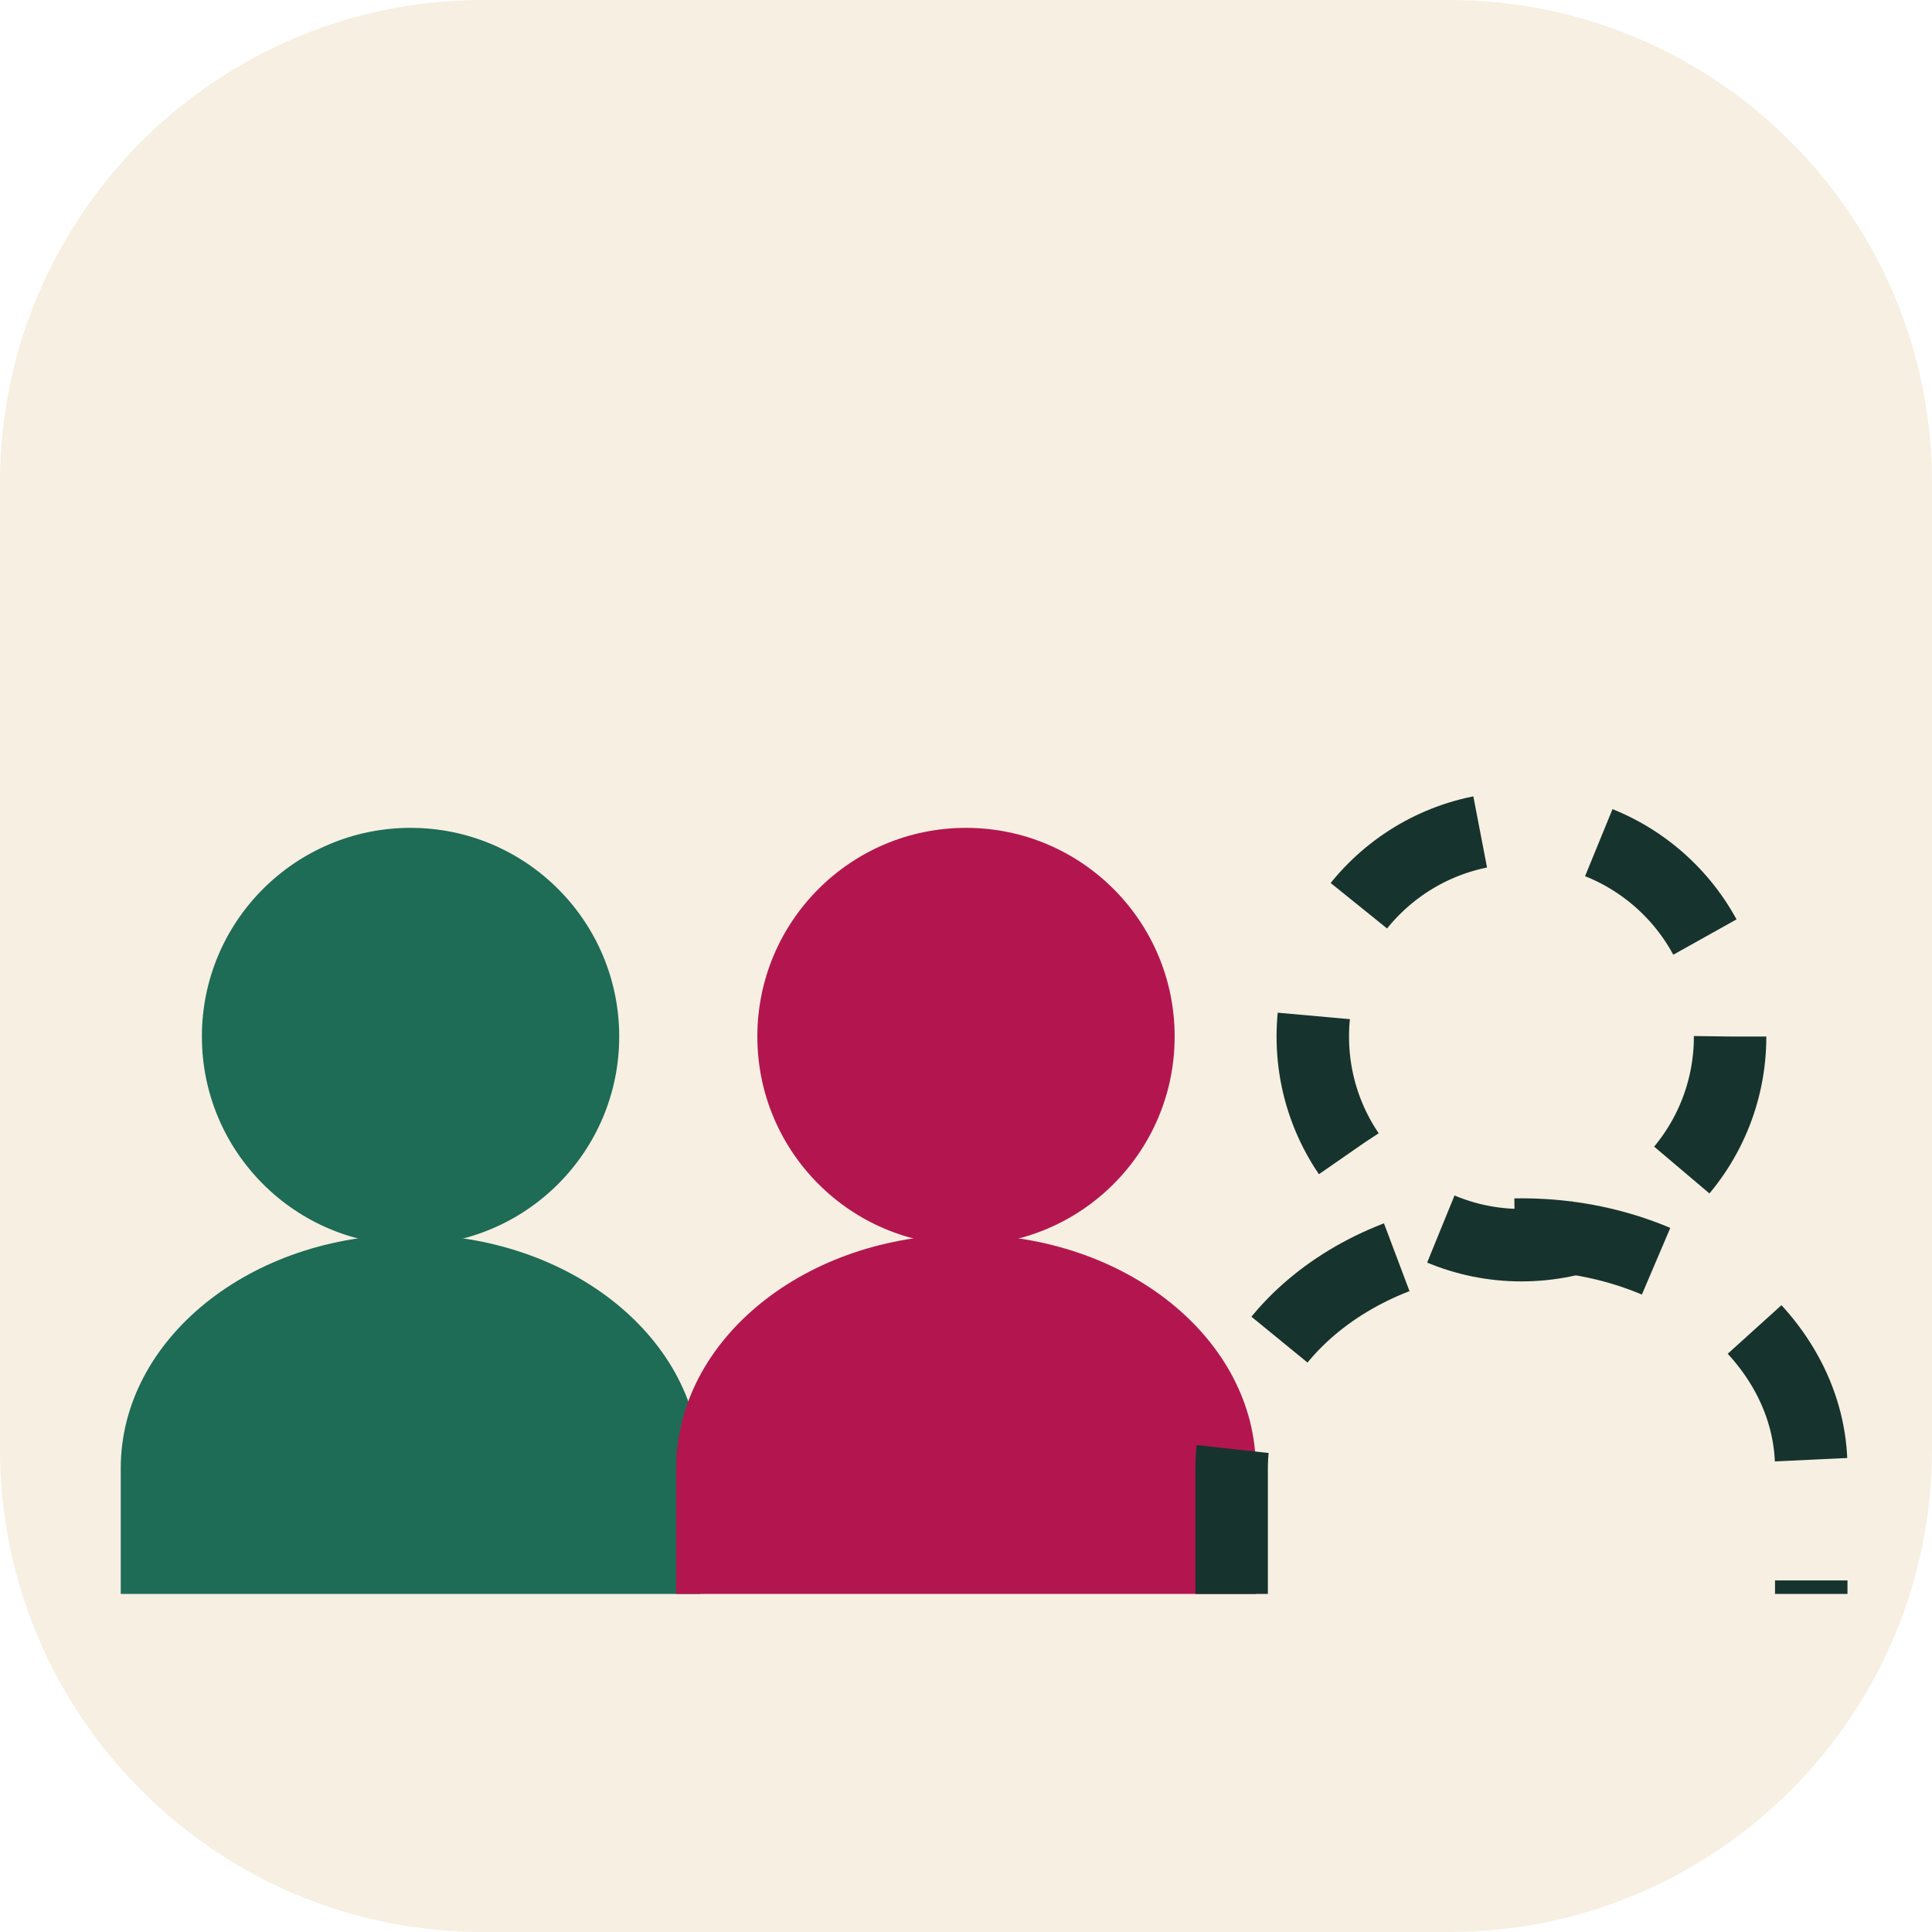
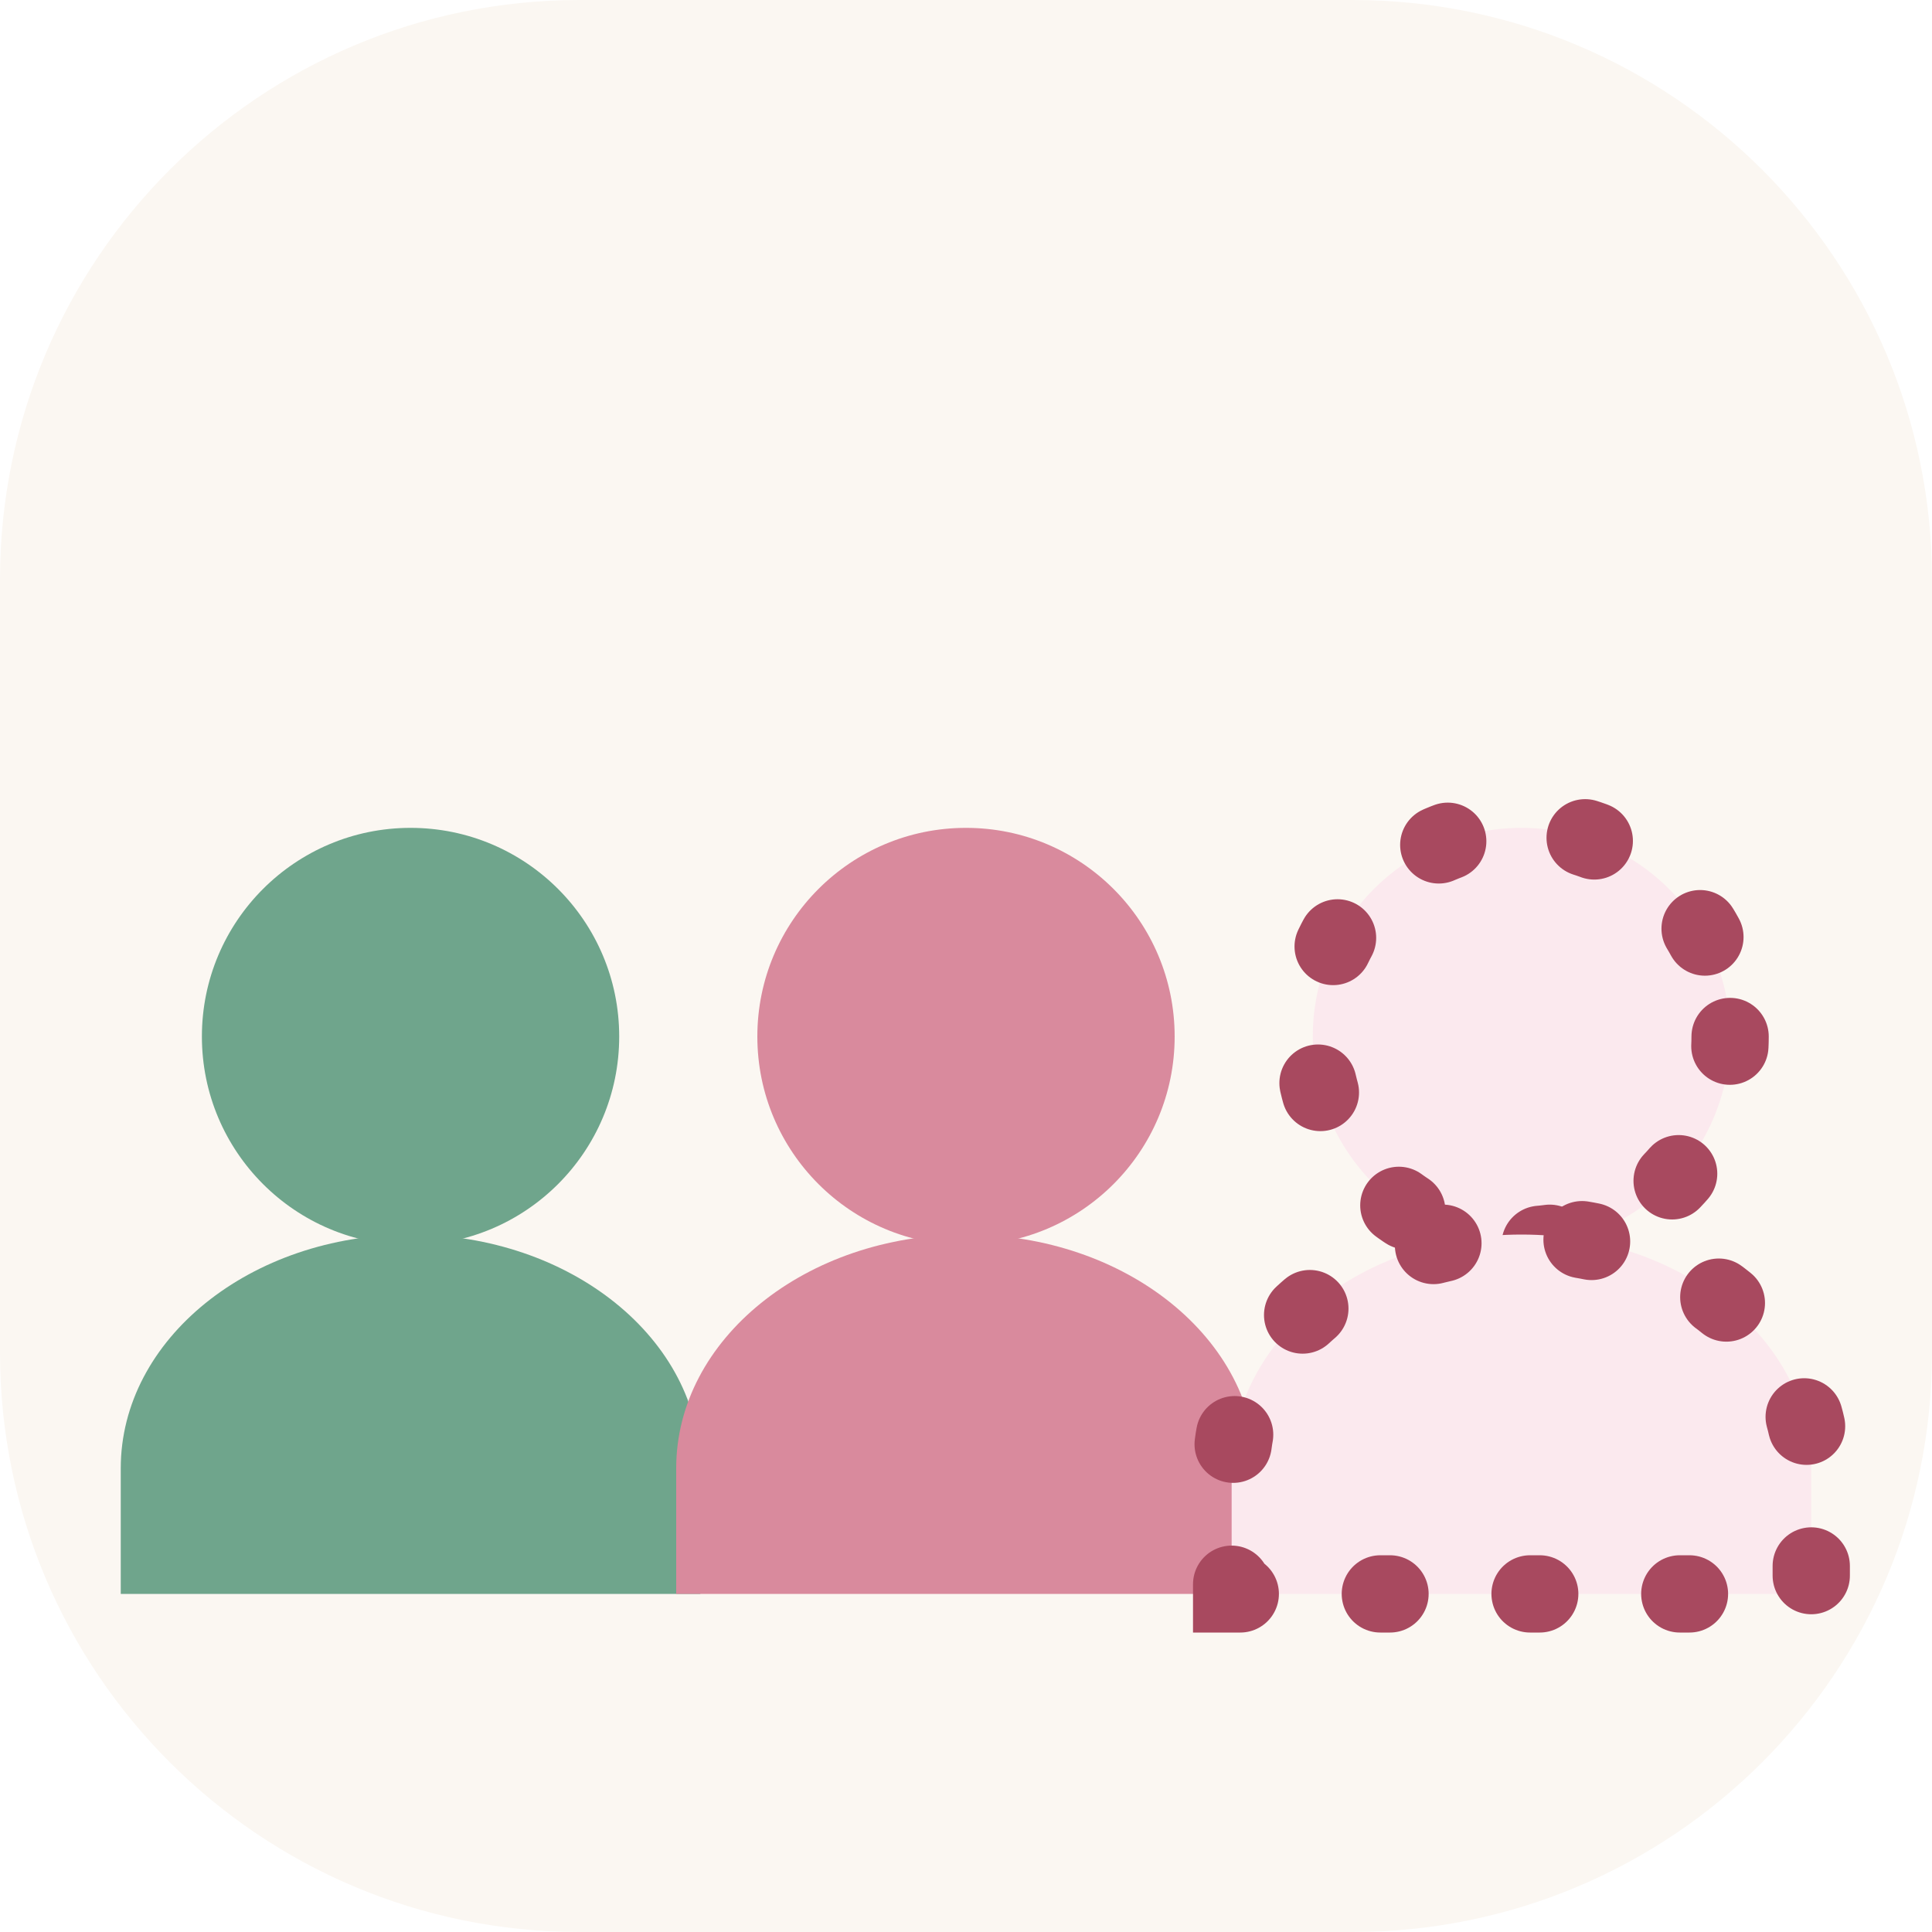
<svg xmlns="http://www.w3.org/2000/svg" viewBox="0 0 40 40">
-   <rect width="40" height="40" rx="10" fill="#f6efe2" />
-   <circle cx="8.5" cy="21.46" r="4.32" fill="#1e6b56" />
-   <path d="M2.50 33v-2.60a6.00 4.84 0 0 1 12 0v2.60z" fill="#1e6b56" />
-   <circle cx="20" cy="21.46" r="4.32" fill="#b3164f" />
-   <path d="M14.00 33v-2.60a6.00 4.84 0 0 1 12 0v2.60z" fill="#b3164f" />
-   <g fill="none" stroke="#17332d" stroke-width="1.5" stroke-dasharray="3.0 2.5">
+   <rect width="40" height="40" rx="12" fill="#fbf7f2" />
+   <circle cx="8.5" cy="21.46" r="4.32" fill="#6fa58c" />
+   <path d="M2.50 33v-2.60a6.00 4.84 0 0 1 12 0v2.60z" fill="#6fa58c" />
+   <circle cx="20" cy="21.46" r="4.32" fill="#d98a9d" />
+   <path d="M14.00 33v-2.60a6.00 4.84 0 0 1 12 0v2.60z" fill="#d98a9d" />
+   <g fill="#fbe9ee" stroke="#a8495f" stroke-width="1.6" stroke-linecap="round" stroke-dasharray="0.2 2.9">
    <circle cx="31.5" cy="21.46" r="4.32" />
-     <path d="M25.50 33v-2.60a6.00 4.84 0 0 1 12 0v2.60" />
+     <path d="M25.50 33v-2.60a6.00 4.84 0 0 1 12 0v2.60z" />
  </g>
</svg>
